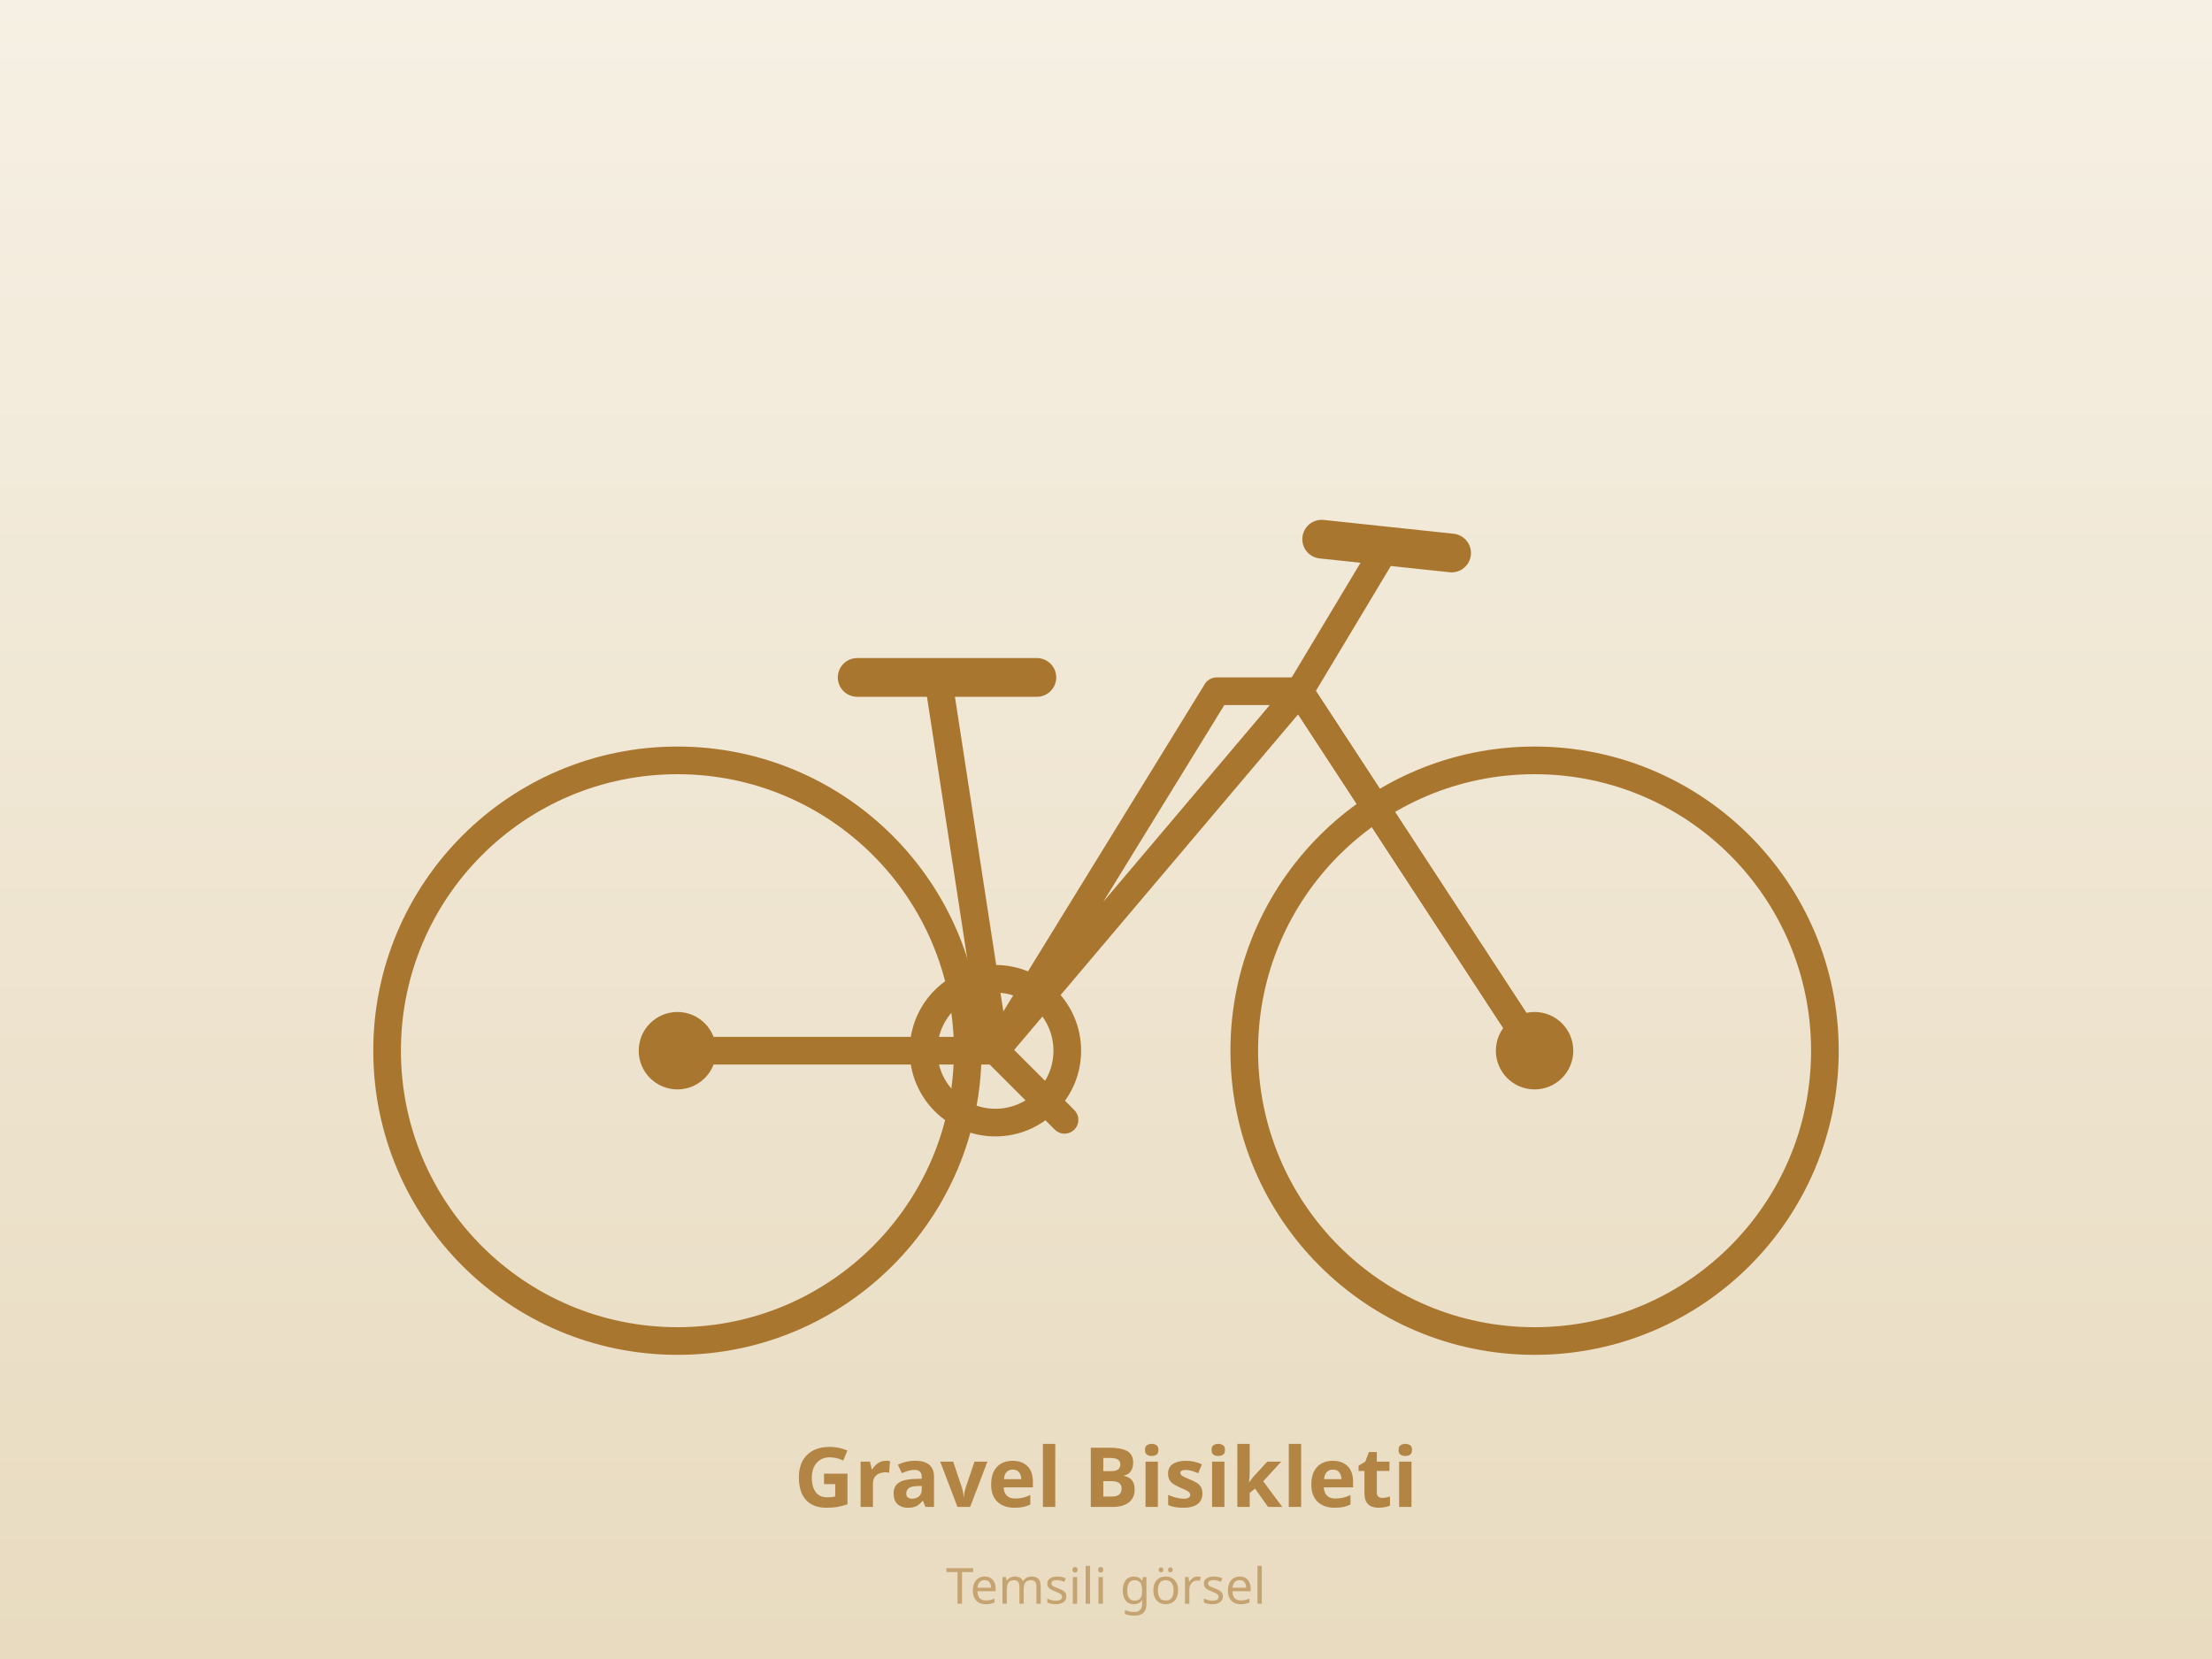
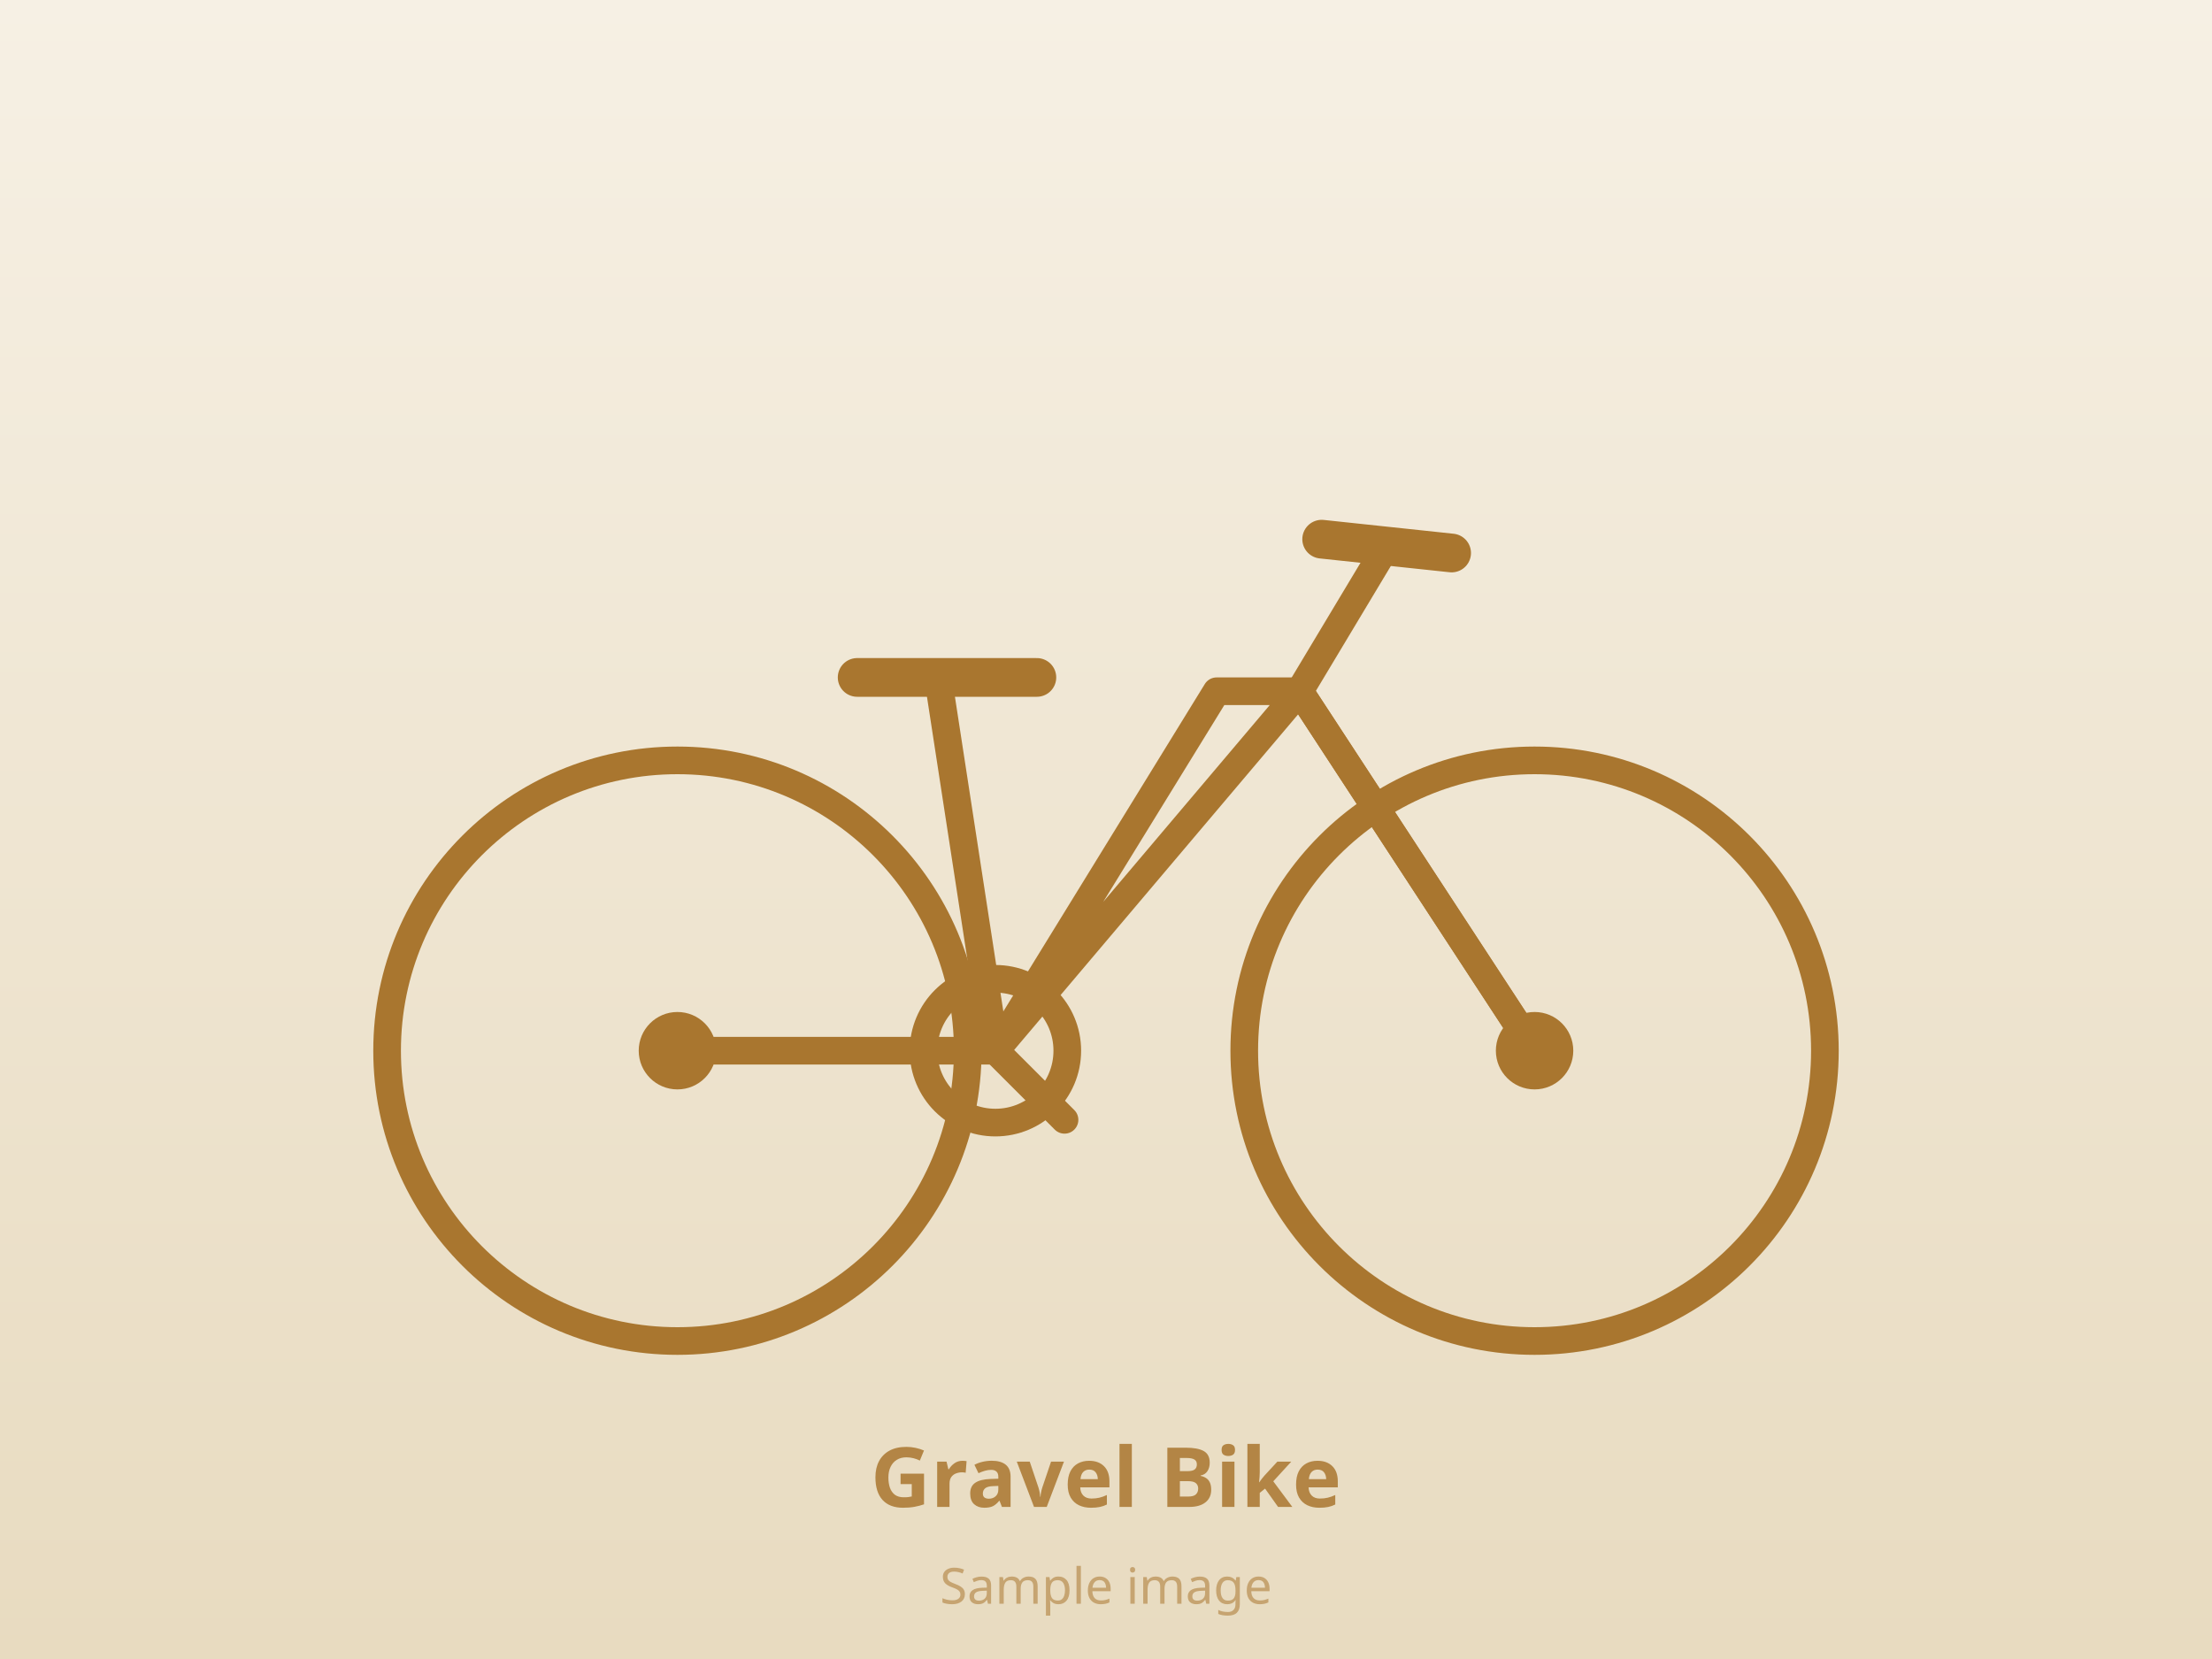
- <svg xmlns="http://www.w3.org/2000/svg" viewBox="0 0 800 600" width="800" height="600" role="img" aria-label="Gravel Bisikleti — temsili görsel">
+ <svg xmlns="http://www.w3.org/2000/svg" viewBox="0 0 800 600" width="800" height="600" role="img" aria-label="Gravel Bike — sample image">
  <defs>
    <linearGradient id="g-gravel-01" x1="0" y1="0" x2="0" y2="1">
      <stop offset="0" stop-color="#f6f0e4" />
      <stop offset="1" stop-color="#e8dbc0" />
    </linearGradient>
  </defs>
  <rect width="800" height="600" fill="url(#g-gravel-01)" />
  <g fill="none" stroke="#a9762f" stroke-width="10" stroke-linecap="round" stroke-linejoin="round">
    <circle cx="245" cy="380" r="105" />
    <circle cx="555" cy="380" r="105" />
    <circle cx="245" cy="380" r="14" fill="#a9762f" stroke="none" />
    <circle cx="555" cy="380" r="14" fill="#a9762f" stroke="none" />
    <path d="M245 380 L360 380 L470 250 L555 380 M360 380 L440 250 L470 250 M440 250 L470 250" />
    <path d="M360 380 L340 250" />
    <path d="M310 245 L375 245" stroke-width="14" />
    <path d="M470 250 L500 200" />
    <path d="M478 195 L525 200" stroke-width="14" />
    <path d="M470 250 L555 380" />
    <circle cx="360" cy="380" r="26" />
    <path d="M360 380 L385 405" />
  </g>
-   <text x="400" y="545" text-anchor="middle" font-family="system-ui, sans-serif" font-size="30" font-weight="600" fill="#a9762f" opacity="0.85">Gravel Bisikleti</text>
-   <text x="400" y="580" text-anchor="middle" font-family="system-ui, sans-serif" font-size="18" fill="#a9762f" opacity="0.55">Temsili görsel</text>
+   <text x="400" y="545" text-anchor="middle" font-family="system-ui, sans-serif" font-size="30" font-weight="600" fill="#a9762f" opacity="0.85">Gravel Bike</text>
+   <text x="400" y="580" text-anchor="middle" font-family="system-ui, sans-serif" font-size="18" fill="#a9762f" opacity="0.55">Sample image</text>
</svg>
